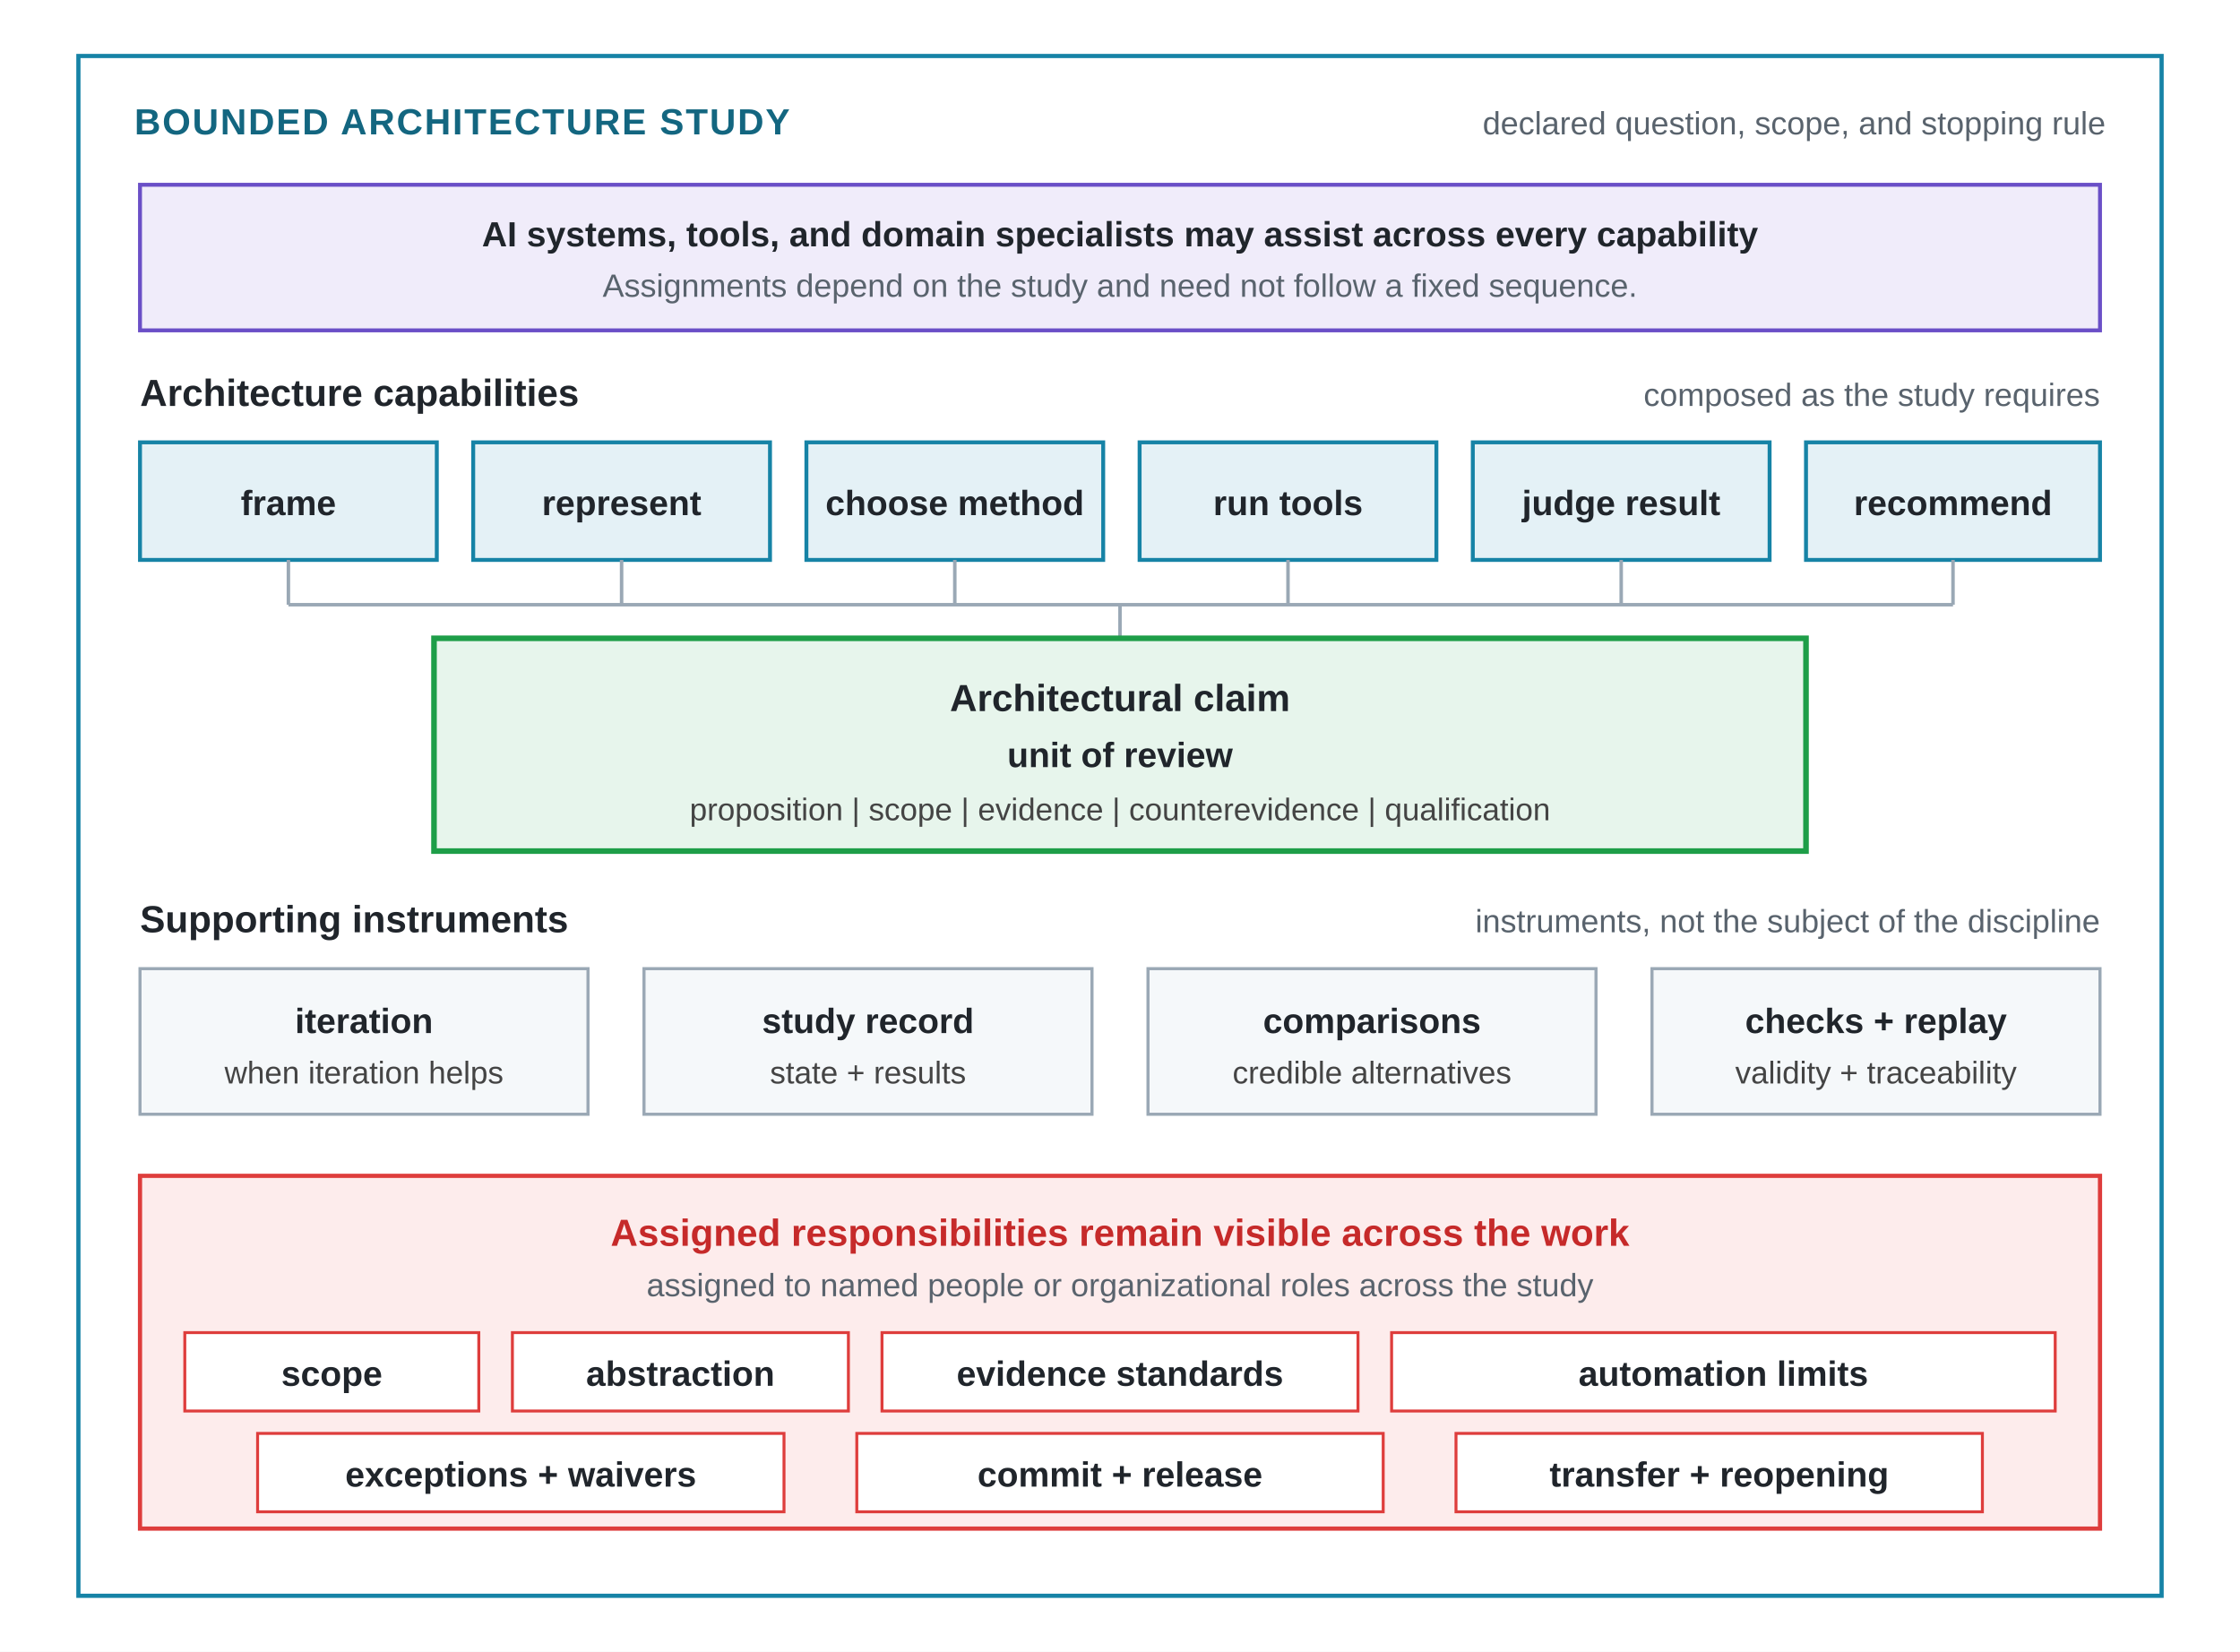
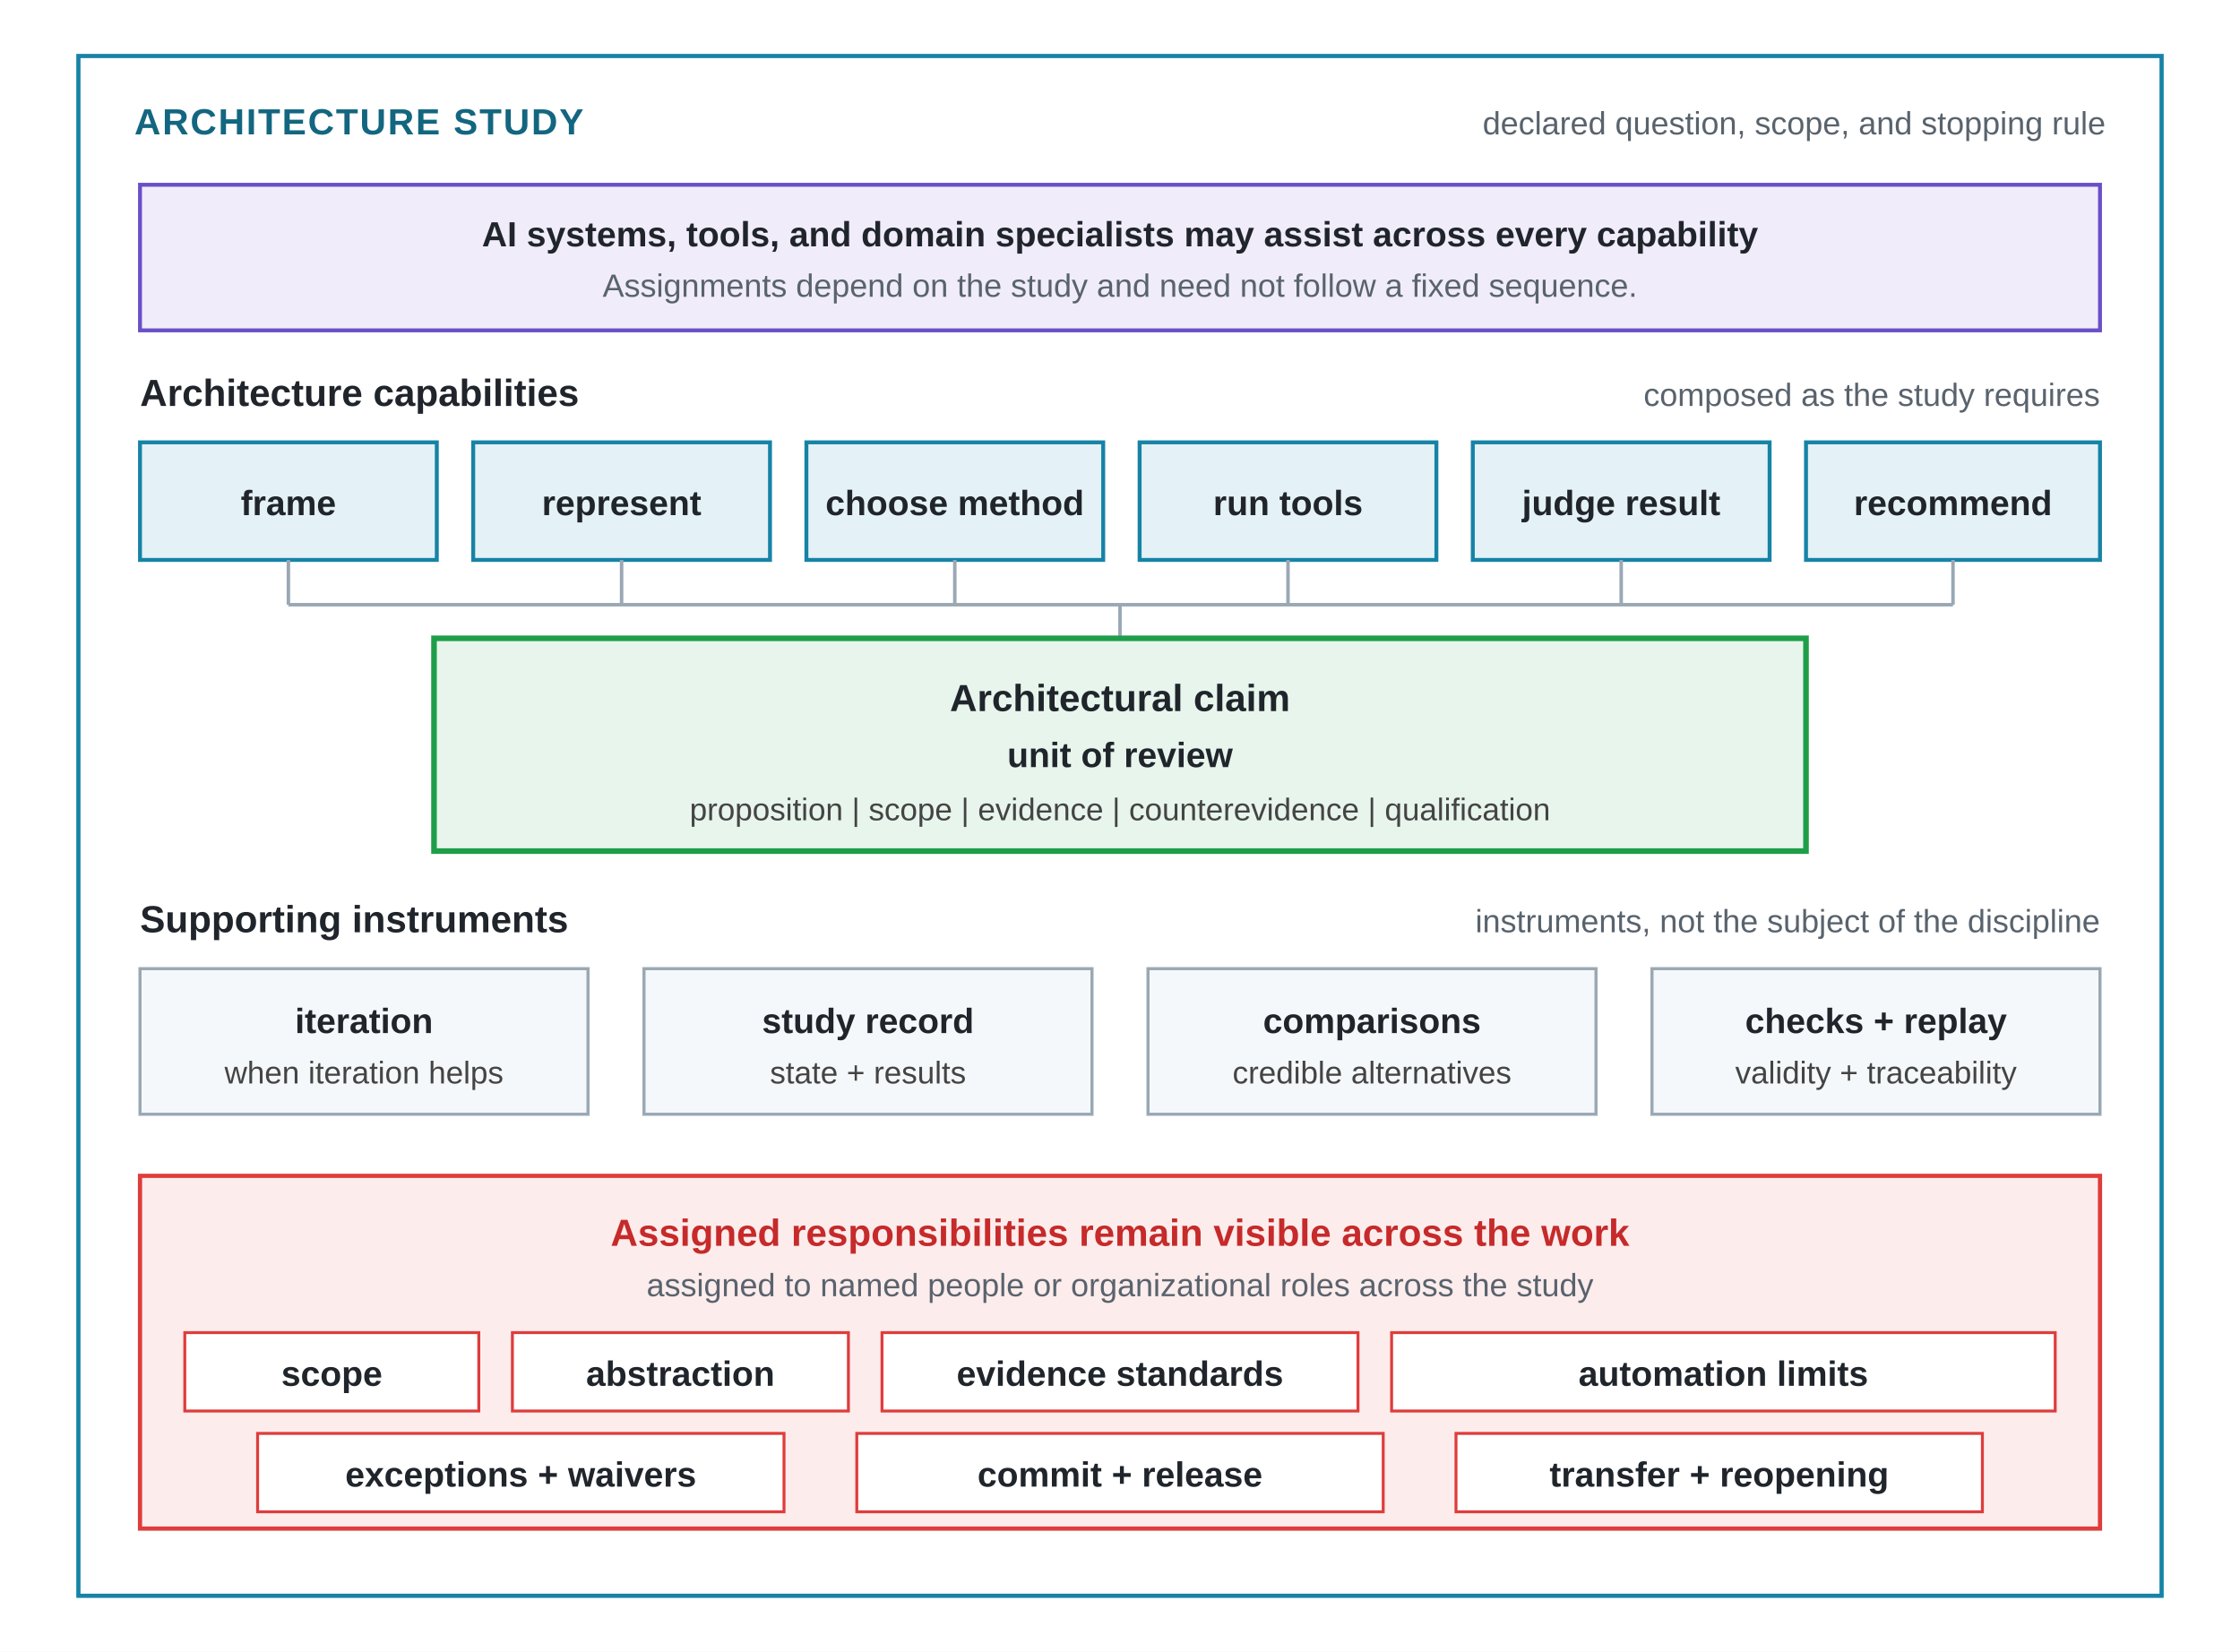
<svg xmlns="http://www.w3.org/2000/svg" viewBox="0 0 800 590" role="img" aria-labelledby="boundary-title boundary-desc">
  <defs>
    <style>
      .font { font-family: Arial, Helvetica, sans-serif; }
      .study { fill: #FFFFFF; stroke: #1683A6; stroke-width: 1.5; }
      .assist { fill: #F0ECFA; stroke: #6A4FC7; stroke-width: 1.4; }
      .capability { fill: #E4F1F6; stroke: #1683A6; stroke-width: 1.4; }
      .claim { fill: #E7F5EC; stroke: #1E9E48; stroke-width: 2; }
      .mechanism { fill: #F5F8FA; stroke: #9AA8B5; stroke-width: 1.1; }
      .rights { fill: #FDECEC; stroke: #DE3D3C; stroke-width: 1.5; }
      .right { fill: #FFFFFF; stroke: #DE3D3C; stroke-width: 1.05; }
      .study-label { font-size: 13px; font-weight: 700; fill: #136680; letter-spacing: 0.6px; }
      .heading { font-size: 13.5px; font-weight: 700; fill: #20252B; }
      .label { font-size: 12.5px; font-weight: 700; fill: #20252B; }
      .small { font-size: 11.5px; fill: #59636D; }
      .micro { font-size: 11.2px; fill: #444444; }
      .rights-label { font-size: 13.5px; font-weight: 700; fill: #C62A2A; }
      .support-line { stroke: #9AA8B5; stroke-width: 1.25; fill: none; }
    </style>
  </defs>
  <rect width="800" height="590" fill="#FFFFFF" />
  <g class="font">
    <rect class="study" x="28" y="20" width="744" height="550" />
-     <text class="study-label" x="48" y="48">BOUNDED ARCHITECTURE STUDY</text>
+     <text class="study-label" x="48" y="48">ARCHITECTURE STUDY</text>
    <text class="small" x="752" y="48" text-anchor="end">declared question, scope, and stopping rule</text>
    <rect class="assist" x="50" y="66" width="700" height="52" />
    <text class="label" x="400" y="88" text-anchor="middle">AI systems, tools, and domain specialists may assist across every capability</text>
    <text class="small" x="400" y="106" text-anchor="middle">Assignments depend on the study and need not follow a fixed sequence.</text>
    <text class="heading" x="50" y="145">Architecture capabilities</text>
    <text class="small" x="750" y="145" text-anchor="end">composed as the study requires</text>
    <rect class="capability" x="50" y="158" width="106" height="42" />
    <text class="label" x="103" y="184" text-anchor="middle">frame</text>
    <rect class="capability" x="169" y="158" width="106" height="42" />
    <text class="label" x="222" y="184" text-anchor="middle">represent</text>
    <rect class="capability" x="288" y="158" width="106" height="42" />
    <text class="label" x="341" y="184" text-anchor="middle">choose method</text>
    <rect class="capability" x="407" y="158" width="106" height="42" />
    <text class="label" x="460" y="184" text-anchor="middle">run tools</text>
    <rect class="capability" x="526" y="158" width="106" height="42" />
    <text class="label" x="579" y="184" text-anchor="middle">judge result</text>
    <rect class="capability" x="645" y="158" width="105" height="42" />
    <text class="label" x="697.5" y="184" text-anchor="middle">recommend</text>
    <line class="support-line" x1="103" y1="200" x2="103" y2="216" />
    <line class="support-line" x1="222" y1="200" x2="222" y2="216" />
    <line class="support-line" x1="341" y1="200" x2="341" y2="216" />
    <line class="support-line" x1="460" y1="200" x2="460" y2="216" />
    <line class="support-line" x1="579" y1="200" x2="579" y2="216" />
    <line class="support-line" x1="697.5" y1="200" x2="697.5" y2="216" />
    <line class="support-line" x1="103" y1="216" x2="697.5" y2="216" />
    <line class="support-line" x1="400" y1="216" x2="400" y2="228" />
    <rect class="claim" x="155" y="228" width="490" height="76" />
    <text class="heading" x="400" y="254" text-anchor="middle">Architectural claim</text>
    <text class="label" x="400" y="274" text-anchor="middle">unit of review</text>
    <text class="micro" x="400" y="293" text-anchor="middle">proposition  |  scope  |  evidence  |  counterevidence  |  qualification</text>
    <text class="heading" x="50" y="333">Supporting instruments</text>
    <text class="small" x="750" y="333" text-anchor="end">instruments, not the subject of the discipline</text>
    <rect class="mechanism" x="50" y="346" width="160" height="52" />
    <text class="label" x="130" y="369" text-anchor="middle">iteration</text>
    <text class="micro" x="130" y="387" text-anchor="middle">when iteration helps</text>
    <rect class="mechanism" x="230" y="346" width="160" height="52" />
    <text class="label" x="310" y="369" text-anchor="middle">study record</text>
    <text class="micro" x="310" y="387" text-anchor="middle">state + results</text>
    <rect class="mechanism" x="410" y="346" width="160" height="52" />
    <text class="label" x="490" y="369" text-anchor="middle">comparisons</text>
    <text class="micro" x="490" y="387" text-anchor="middle">credible alternatives</text>
    <rect class="mechanism" x="590" y="346" width="160" height="52" />
    <text class="label" x="670" y="369" text-anchor="middle">checks + replay</text>
    <text class="micro" x="670" y="387" text-anchor="middle">validity + traceability</text>
    <rect class="rights" x="50" y="420" width="700" height="126" />
    <text class="rights-label" x="400" y="445" text-anchor="middle">Assigned responsibilities remain visible across the work</text>
    <text class="small" x="400" y="463" text-anchor="middle">assigned to named people or organizational roles across the study</text>
    <rect class="right" x="66" y="476" width="105" height="28" />
    <text class="label" x="118.5" y="495" text-anchor="middle">scope</text>
    <rect class="right" x="183" y="476" width="120" height="28" />
    <text class="label" x="243" y="495" text-anchor="middle">abstraction</text>
    <rect class="right" x="315" y="476" width="170" height="28" />
    <text class="label" x="400" y="495" text-anchor="middle">evidence standards</text>
    <rect class="right" x="497" y="476" width="237" height="28" />
    <text class="label" x="615.5" y="495" text-anchor="middle">automation limits</text>
    <rect class="right" x="92" y="512" width="188" height="28" />
    <text class="label" x="186" y="531" text-anchor="middle">exceptions + waivers</text>
    <rect class="right" x="306" y="512" width="188" height="28" />
    <text class="label" x="400" y="531" text-anchor="middle">commit + release</text>
    <rect class="right" x="520" y="512" width="188" height="28" />
    <text class="label" x="614" y="531" text-anchor="middle">transfer + reopening</text>
  </g>
</svg>
